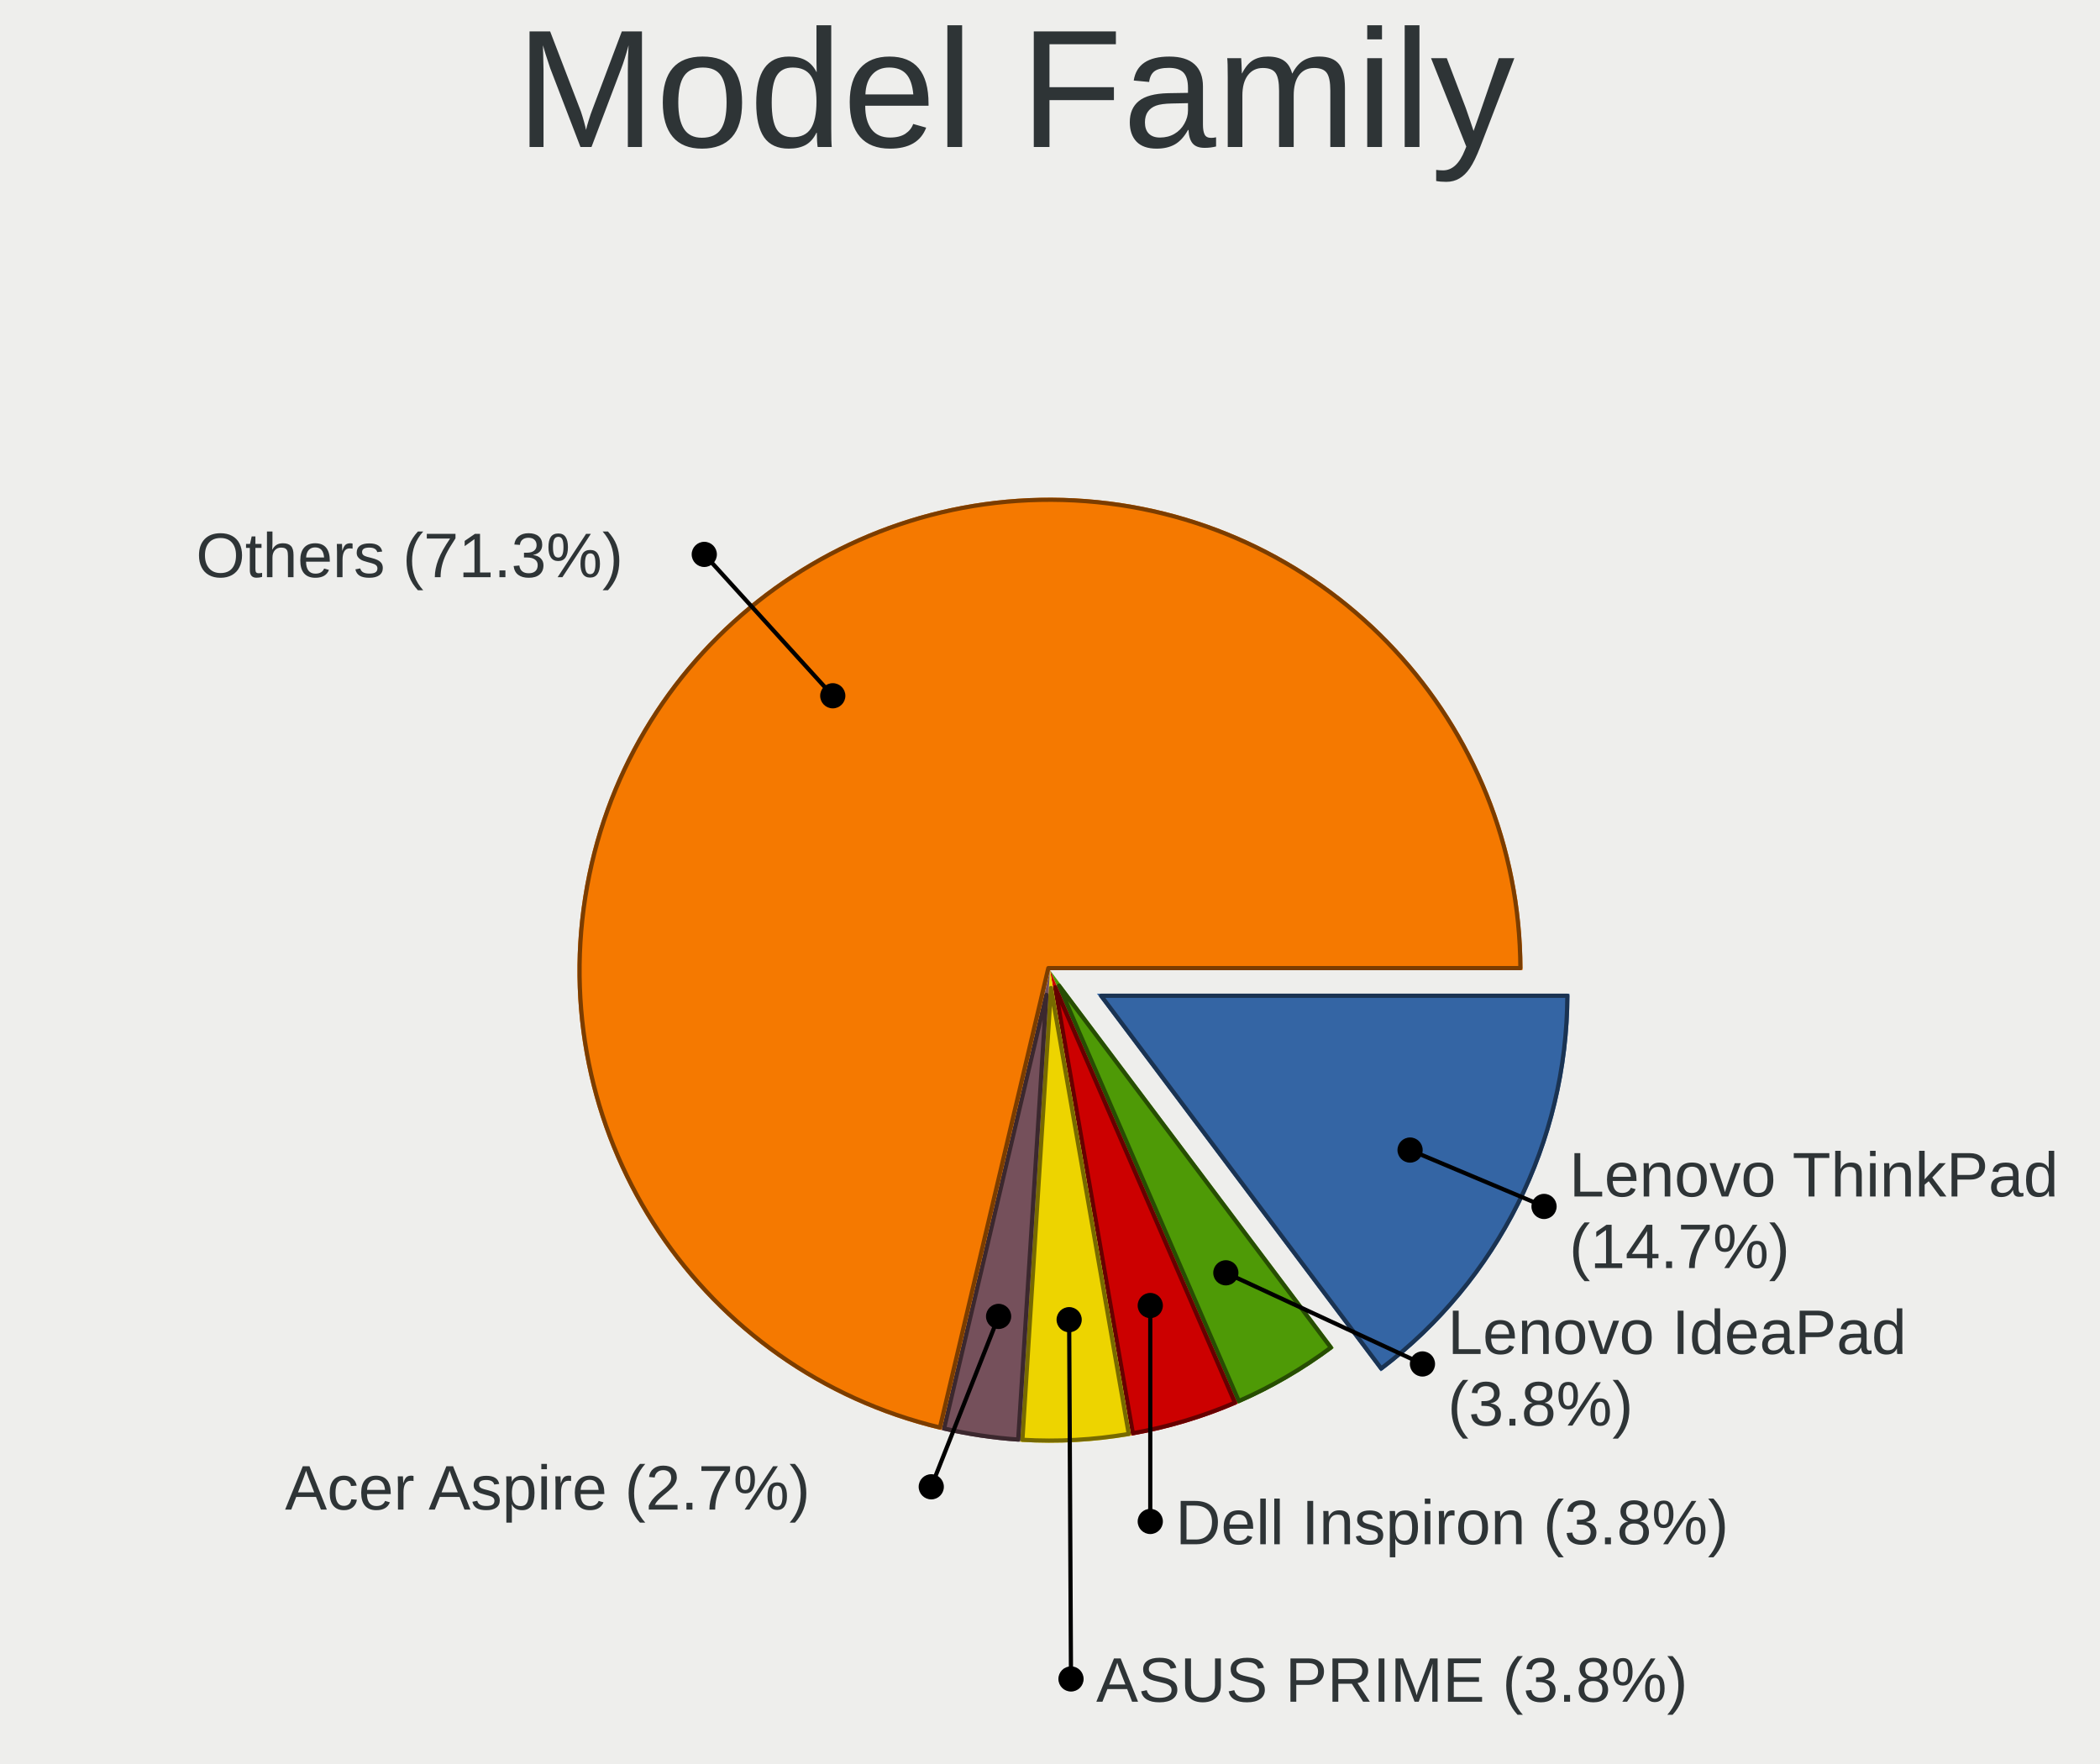
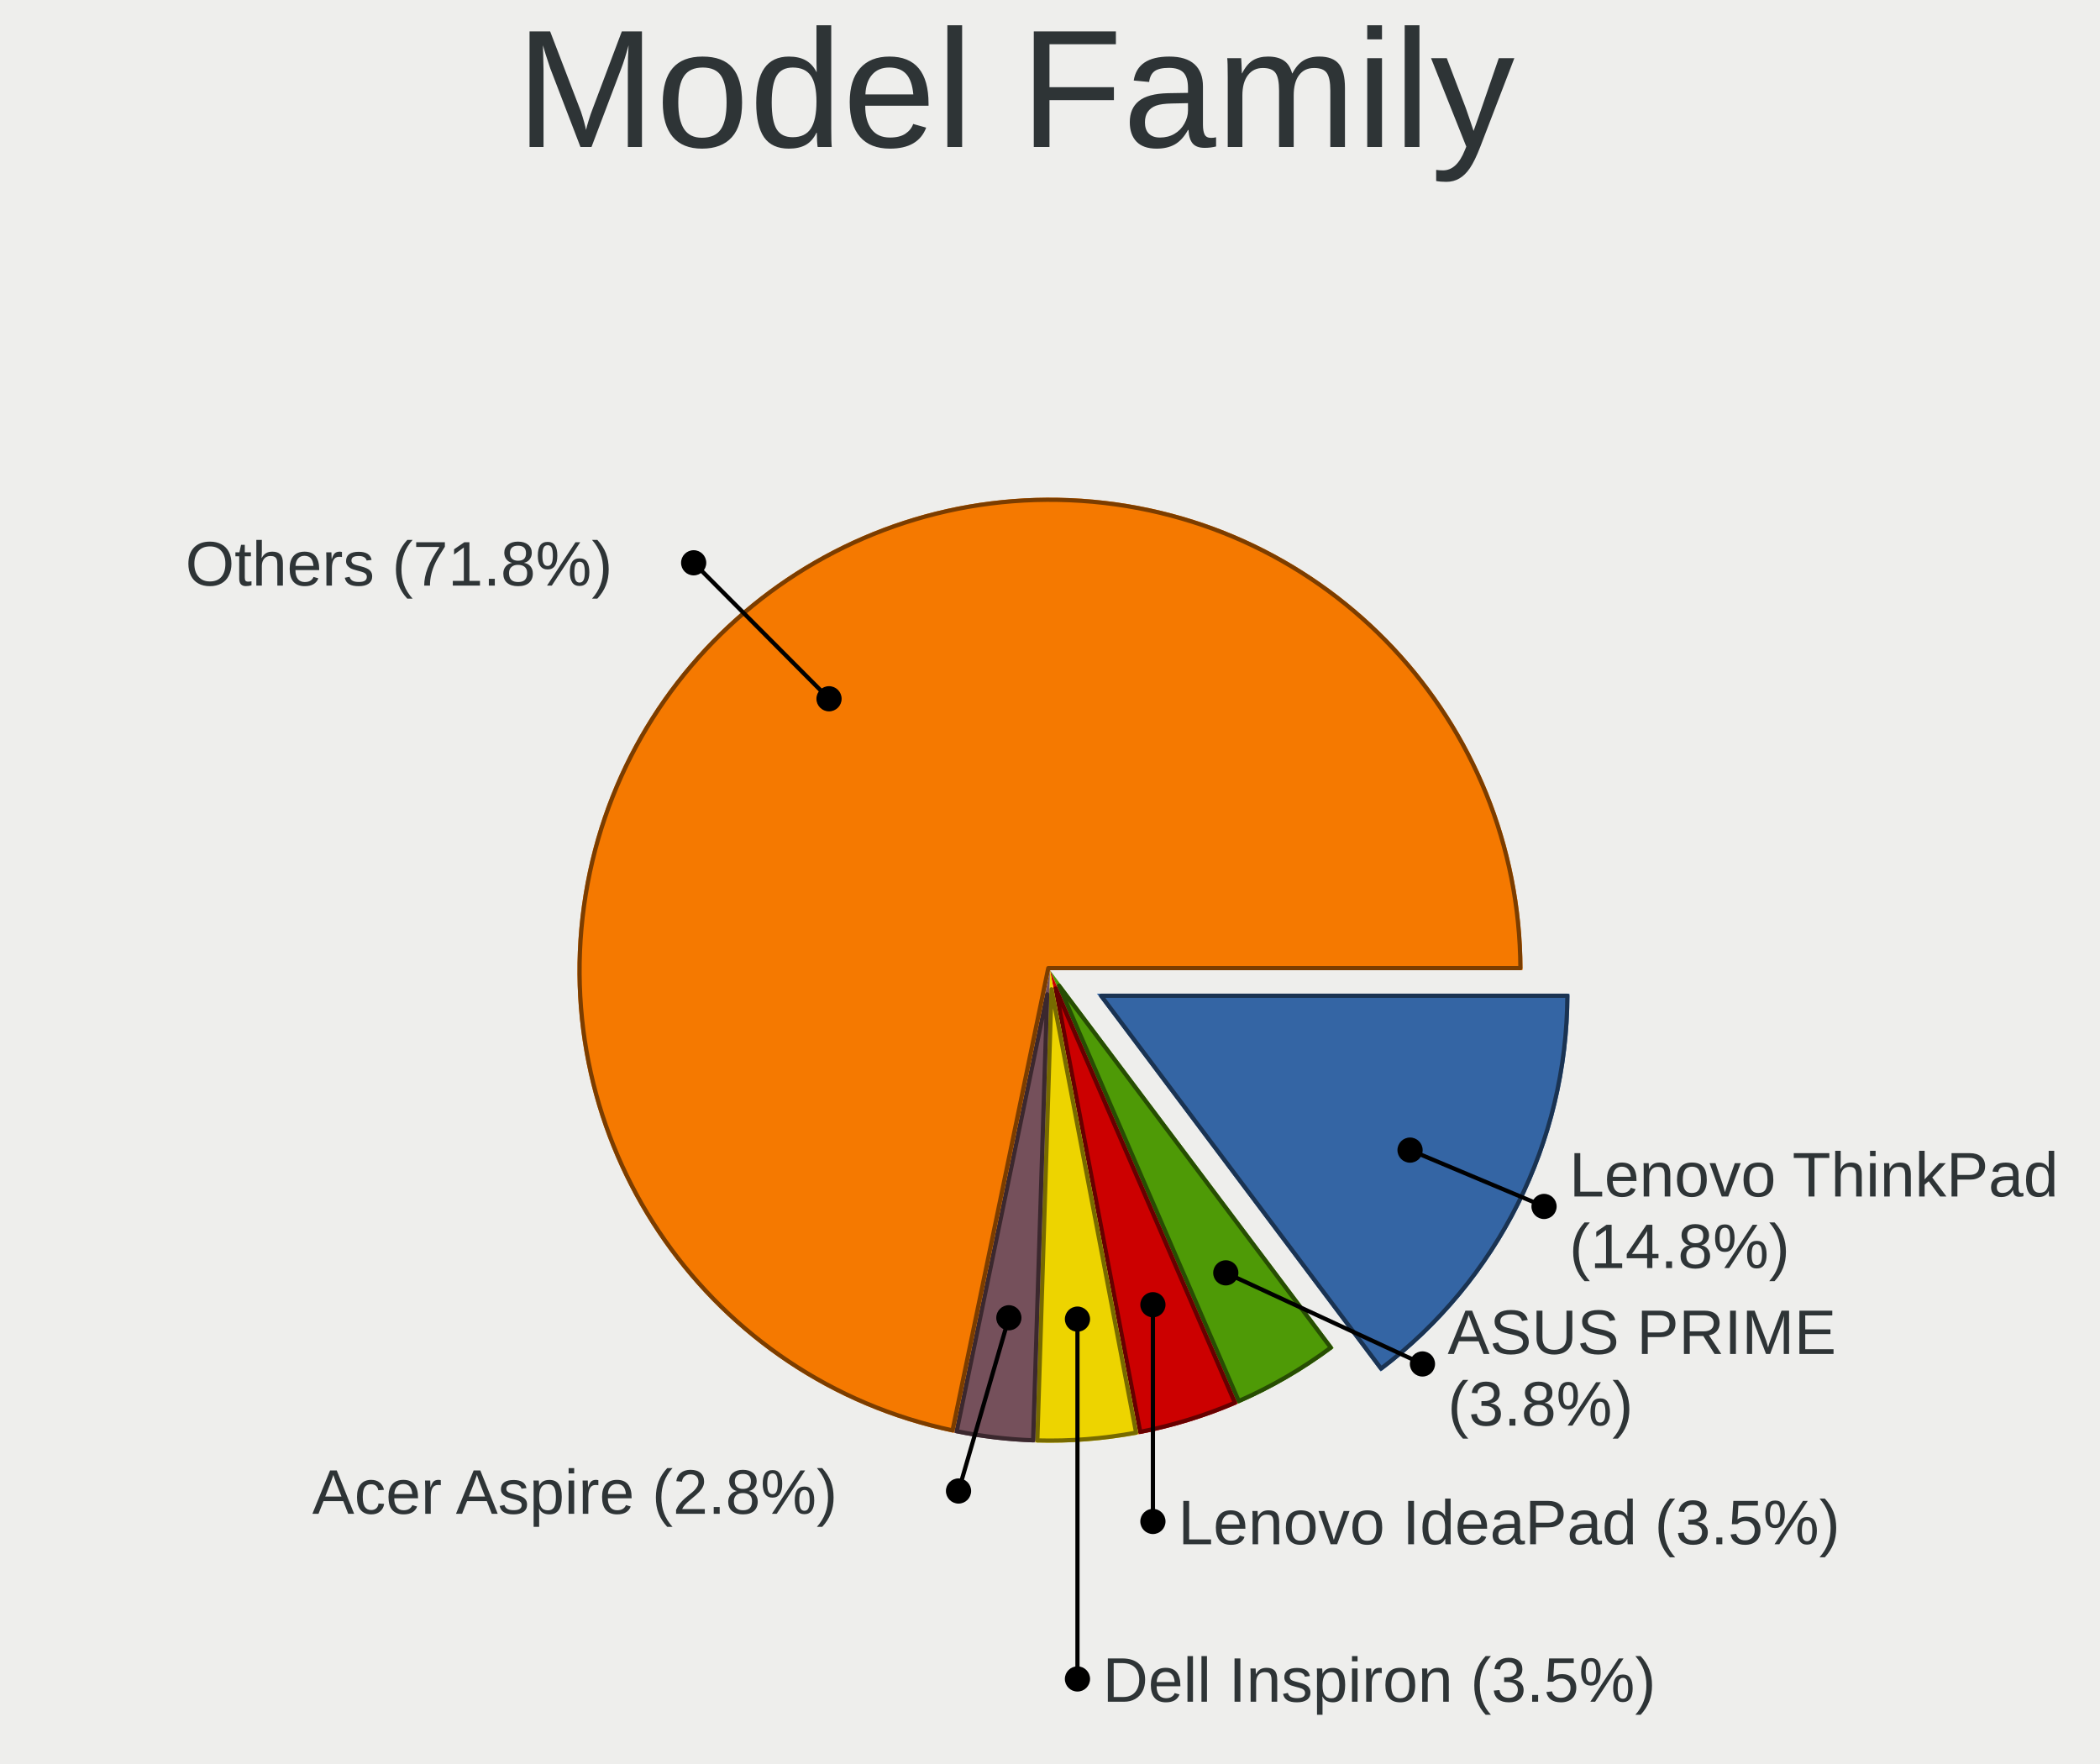
<svg xmlns="http://www.w3.org/2000/svg" width="500" height="420" version="1.0" id="ezcGraph">
  <defs />
  <g id="ezcGraphChart" color-rendering="optimizeQuality" shape-rendering="geometricPrecision" text-rendering="optimizeLegibility">
    <path d=" M 0,420 L 0,0 L 500,0 L 500,420 L 0,420 z " style="fill: #eeeeec; fill-opacity: 1.00; stroke: none;" id="ezcGraphPolygon_1" />
    <path d=" M 0,42 L 0,0 L 500,0 L 500,42 L 0,42 z " style="fill: #000000; fill-opacity: 0.00; stroke: none;" id="ezcGraphPolygon_2" />
-     <path d="M 261.18,236.59 L 373.68,236.59 A 112.50,112.50 0 0,1 328.76,326.53 z" style="fill: #3465a4; fill-opacity: 1.00; stroke: none; cursor: pointer;" id="ezcGraphCircleSector_4" />
-     <path d="M 262.18,237.09 L 373.18,237.09 A 112.00,112.00 0 0,1 328.86,325.83 z" style="fill: none; stroke: #1a3352; stroke-width: 1; stroke-opacity: 1.00; stroke-linecap: round; stroke-linejoin: round;" id="ezcGraphCircleSector_5" />
-     <path d="M 250.00,231.00 L 317.57,320.94 A 112.50,112.50 0 0,1 294.69,334.24 z" style="fill: #4e9a06; fill-opacity: 1.00; stroke: none; cursor: pointer;" id="ezcGraphCircleSector_6" />
-     <path d="M 252.14,234.67 L 316.87,320.85 A 112.00,112.00 0 0,1 294.95,333.59 z" style="fill: none; stroke: #274d03; stroke-width: 1; stroke-opacity: 1.00; stroke-linecap: round; stroke-linejoin: round;" id="ezcGraphCircleSector_7" />
-     <path d="M 250.00,231.00 L 294.69,334.24 A 112.50,112.50 0 0,1 269.33,341.83 z" style="fill: #cc0000; fill-opacity: 1.00; stroke: none; cursor: pointer;" id="ezcGraphCircleSector_8" />
-     <path d="M 251.22,235.07 L 294.03,333.98 A 112.00,112.00 0 0,1 269.73,341.25 z" style="fill: none; stroke: #660000; stroke-width: 1; stroke-opacity: 1.00; stroke-linecap: round; stroke-linejoin: round;" id="ezcGraphCircleSector_9" />
-     <path d="M 250.00,231.00 L 269.33,341.83 A 112.50,112.50 0 0,1 242.90,343.28 z" style="fill: #edd400; fill-opacity: 1.00; stroke: none; cursor: pointer;" id="ezcGraphCircleSector_10" />
-     <path d="M 250.23,235.24 L 268.75,341.42 A 112.00,112.00 0 0,1 243.43,342.81 z" style="fill: none; stroke: #776a00; stroke-width: 1; stroke-opacity: 1.00; stroke-linecap: round; stroke-linejoin: round;" id="ezcGraphCircleSector_11" />
-     <path d="M 250.00,231.00 L 242.90,343.28 A 112.50,112.50 0 0,1 224.18,340.50 z" style="fill: #75505b; fill-opacity: 1.00; stroke: none; cursor: pointer;" id="ezcGraphCircleSector_12" />
-     <path d="M 249.13,236.88 L 242.43,342.75 A 112.00,112.00 0 0,1 224.78,340.12 z" style="fill: none; stroke: #3b282e; stroke-width: 1; stroke-opacity: 1.00; stroke-linecap: round; stroke-linejoin: round;" id="ezcGraphCircleSector_13" />
-     <path d="M 250.00,231.00 L 224.18,340.50 A 112.50,112.50 0 1,1 362.50,231.00 z" style="fill: #f57900; fill-opacity: 1.00; stroke: none;" id="ezcGraphCircleSector_14" />
-     <path d="M 249.60,230.50 L 223.80,339.89 A 112.00,112.00 0 1,1 362.00,230.50 z" style="fill: none; stroke: #7b3d00; stroke-width: 1; stroke-opacity: 1.00; stroke-linecap: round; stroke-linejoin: round;" id="ezcGraphCircleSector_15" />
-     <path d=" M 198.278,165.66 L 167.685,132" style="fill: none; stroke: #000000; stroke-width: 1; stroke-opacity: 1.00; stroke-linecap: round; stroke-linejoin: round;" id="ezcGraphLine_16" />
-     <ellipse cx="198.278" cy="165.66" rx="3" ry="3" style="fill: #000000; fill-opacity: 1.00; stroke: none;" id="ezcGraphCircle_17" />
-     <ellipse cx="167.685" cy="132" rx="3" ry="3" style="fill: #000000; fill-opacity: 1.00; stroke: none;" id="ezcGraphCircle_18" />
-     <path d=" M 237.762,313.43 L 221.729,354" style="fill: none; stroke: #000000; stroke-width: 1; stroke-opacity: 1.00; stroke-linecap: round; stroke-linejoin: round;" id="ezcGraphLine_20" />
-     <ellipse cx="237.762" cy="313.43" rx="3" ry="3" style="fill: #000000; fill-opacity: 1.00; stroke: none;" id="ezcGraphCircle_21" />
-     <ellipse cx="221.729" cy="354" rx="3" ry="3" style="fill: #000000; fill-opacity: 1.00; stroke: none;" id="ezcGraphCircle_22" />
-     <path d=" M 335.733,273.823 L 367.629,287.25" style="fill: none; stroke: #000000; stroke-width: 1; stroke-opacity: 1.00; stroke-linecap: round; stroke-linejoin: round;" id="ezcGraphLine_24" />
-     <ellipse cx="335.733" cy="273.823" rx="3" ry="3" style="fill: #000000; fill-opacity: 1.00; stroke: none;" id="ezcGraphCircle_25" />
+     <path d="M 261.18,236.59 L 373.68,236.59 A 112.50,112.50 0 0,1 328.73,326.55 z" style="fill: #3465a4; fill-opacity: 1.00; stroke: none; cursor: pointer;" id="ezcGraphCircleSector_4" />
+     <path d="M 262.18,237.09 L 373.18,237.09 A 112.00,112.00 0 0,1 328.83,325.85 z" style="fill: none; stroke: #1a3352; stroke-width: 1; stroke-opacity: 1.00; stroke-linecap: round; stroke-linejoin: round;" id="ezcGraphCircleSector_5" />
+     <path d="M 250.00,231.00 L 317.55,320.96 A 112.50,112.50 0 0,1 294.68,334.25 z" style="fill: #4e9a06; fill-opacity: 1.00; stroke: none; cursor: pointer;" id="ezcGraphCircleSector_6" />
+     <path d="M 252.14,234.68 L 316.85,320.86 A 112.00,112.00 0 0,1 294.94,333.59 z" style="fill: none; stroke: #274d03; stroke-width: 1; stroke-opacity: 1.00; stroke-linecap: round; stroke-linejoin: round;" id="ezcGraphCircleSector_7" />
+     <path d="M 250.00,231.00 L 294.68,334.25 A 112.50,112.50 0 0,1 271.08,341.51 z" style="fill: #cc0000; fill-opacity: 1.00; stroke: none; cursor: pointer;" id="ezcGraphCircleSector_8" />
+     <path d="M 251.34,235.36 L 294.02,333.99 A 112.00,112.00 0 0,1 271.48,340.92 z" style="fill: none; stroke: #660000; stroke-width: 1; stroke-opacity: 1.00; stroke-linecap: round; stroke-linejoin: round;" id="ezcGraphCircleSector_9" />
+     <path d="M 250.00,231.00 L 271.08,341.51 A 112.50,112.50 0 0,1 246.47,343.44 z" style="fill: #edd400; fill-opacity: 1.00; stroke: none; cursor: pointer;" id="ezcGraphCircleSector_10" />
+     <path d="M 250.36,235.54 L 270.50,341.11 A 112.00,112.00 0 0,1 246.98,342.96 z" style="fill: none; stroke: #776a00; stroke-width: 1; stroke-opacity: 1.00; stroke-linecap: round; stroke-linejoin: round;" id="ezcGraphCircleSector_11" />
+     <path d="M 250.00,231.00 L 246.47,343.44 A 112.50,112.50 0 0,1 227.19,341.16 z" style="fill: #75505b; fill-opacity: 1.00; stroke: none; cursor: pointer;" id="ezcGraphCircleSector_12" />
+     <path d="M 249.32,236.75 L 245.98,342.93 A 112.00,112.00 0 0,1 227.78,340.77 z" style="fill: none; stroke: #3b282e; stroke-width: 1; stroke-opacity: 1.00; stroke-linecap: round; stroke-linejoin: round;" id="ezcGraphCircleSector_13" />
+     <path d="M 250.00,231.00 L 227.19,341.16 A 112.50,112.50 0 1,1 362.50,231.00 z" style="fill: #f57900; fill-opacity: 1.00; stroke: none;" id="ezcGraphCircleSector_14" />
+     <path d="M 249.59,230.50 L 226.80,340.57 A 112.00,112.00 0 1,1 362.00,230.50 z" style="fill: none; stroke: #7b3d00; stroke-width: 1; stroke-opacity: 1.00; stroke-linecap: round; stroke-linejoin: round;" id="ezcGraphCircleSector_15" />
+     <path d=" M 197.387,166.375 L 165.158,134" style="fill: none; stroke: #000000; stroke-width: 1; stroke-opacity: 1.00; stroke-linecap: round; stroke-linejoin: round;" id="ezcGraphLine_16" />
+     <ellipse cx="197.387" cy="166.375" rx="3" ry="3" style="fill: #000000; fill-opacity: 1.00; stroke: none;" id="ezcGraphCircle_17" />
+     <ellipse cx="165.158" cy="134" rx="3" ry="3" style="fill: #000000; fill-opacity: 1.00; stroke: none;" id="ezcGraphCircle_18" />
+     <path d=" M 240.205,313.756 L 228.22,355" style="fill: none; stroke: #000000; stroke-width: 1; stroke-opacity: 1.00; stroke-linecap: round; stroke-linejoin: round;" id="ezcGraphLine_20" />
+     <ellipse cx="240.205" cy="313.756" rx="3" ry="3" style="fill: #000000; fill-opacity: 1.00; stroke: none;" id="ezcGraphCircle_21" />
+     <ellipse cx="228.22" cy="355" rx="3" ry="3" style="fill: #000000; fill-opacity: 1.00; stroke: none;" id="ezcGraphCircle_22" />
+     <path d=" M 335.727,273.836 L 367.629,287.25" style="fill: none; stroke: #000000; stroke-width: 1; stroke-opacity: 1.00; stroke-linecap: round; stroke-linejoin: round;" id="ezcGraphLine_24" />
+     <ellipse cx="335.727" cy="273.836" rx="3" ry="3" style="fill: #000000; fill-opacity: 1.00; stroke: none;" id="ezcGraphCircle_25" />
    <ellipse cx="367.629" cy="287.25" rx="3" ry="3" style="fill: #000000; fill-opacity: 1.00; stroke: none;" id="ezcGraphCircle_26" />
-     <path d=" M 291.869,303.051 L 338.68,324.75" style="fill: none; stroke: #000000; stroke-width: 1; stroke-opacity: 1.00; stroke-linecap: round; stroke-linejoin: round;" id="ezcGraphLine_28" />
-     <ellipse cx="291.869" cy="303.051" rx="3" ry="3" style="fill: #000000; fill-opacity: 1.00; stroke: none;" id="ezcGraphCircle_29" />
+     <path d=" M 291.856,303.06 L 338.68,324.75" style="fill: none; stroke: #000000; stroke-width: 1; stroke-opacity: 1.00; stroke-linecap: round; stroke-linejoin: round;" id="ezcGraphLine_28" />
+     <ellipse cx="291.856" cy="303.06" rx="3" ry="3" style="fill: #000000; fill-opacity: 1.00; stroke: none;" id="ezcGraphCircle_29" />
    <ellipse cx="338.68" cy="324.75" rx="3" ry="3" style="fill: #000000; fill-opacity: 1.00; stroke: none;" id="ezcGraphCircle_30" />
-     <path d=" M 273.875,310.84 L 273.875,362.25" style="fill: none; stroke: #000000; stroke-width: 1; stroke-opacity: 1.00; stroke-linecap: round; stroke-linejoin: round;" id="ezcGraphLine_32" />
-     <ellipse cx="273.875" cy="310.84" rx="3" ry="3" style="fill: #000000; fill-opacity: 1.00; stroke: none;" id="ezcGraphCircle_33" />
-     <ellipse cx="273.875" cy="362.25" rx="3" ry="3" style="fill: #000000; fill-opacity: 1.00; stroke: none;" id="ezcGraphCircle_34" />
-     <path d=" M 254.56,314.209 L 255,399.75" style="fill: none; stroke: #000000; stroke-width: 1; stroke-opacity: 1.00; stroke-linecap: round; stroke-linejoin: round;" id="ezcGraphLine_36" />
-     <ellipse cx="254.56" cy="314.209" rx="3" ry="3" style="fill: #000000; fill-opacity: 1.00; stroke: none;" id="ezcGraphCircle_37" />
-     <ellipse cx="255" cy="399.75" rx="3" ry="3" style="fill: #000000; fill-opacity: 1.00; stroke: none;" id="ezcGraphCircle_38" />
+     <path d=" M 274.503,310.649 L 274.503,362.25" style="fill: none; stroke: #000000; stroke-width: 1; stroke-opacity: 1.00; stroke-linecap: round; stroke-linejoin: round;" id="ezcGraphLine_32" />
+     <ellipse cx="274.503" cy="310.649" rx="3" ry="3" style="fill: #000000; fill-opacity: 1.00; stroke: none;" id="ezcGraphCircle_33" />
+     <ellipse cx="274.503" cy="362.25" rx="3" ry="3" style="fill: #000000; fill-opacity: 1.00; stroke: none;" id="ezcGraphCircle_34" />
+     <path d=" M 256.538,314.076 L 256.538,399.75" style="fill: none; stroke: #000000; stroke-width: 1; stroke-opacity: 1.00; stroke-linecap: round; stroke-linejoin: round;" id="ezcGraphLine_36" />
+     <ellipse cx="256.538" cy="314.076" rx="3" ry="3" style="fill: #000000; fill-opacity: 1.00; stroke: none;" id="ezcGraphCircle_37" />
+     <ellipse cx="256.538" cy="399.75" rx="3" ry="3" style="fill: #000000; fill-opacity: 1.00; stroke: none;" id="ezcGraphCircle_38" />
    <g id="ezcGraphTextBox_3">
      <path d=" M 122.3,42 L 122.3,0.5 L 378.2,0.5 L 378.2,42 L 122.3,42 z " style="fill: #ffffff; fill-opacity: 0.00; stroke: none;" id="ezcGraphPolygon_40" />
      <text id="ezcGraphTextBox_3_text" x="122.8" text-length="254.4px" y="35" style="font-size: 40px; font-family: 'Arial'; fill: #2e3436; fill-opacity: 1.00; stroke: none;">Model Family</text>
    </g>
    <g id="ezcGraphTextBox_19">
-       <path d=" M 46.175,140.75 L 46.175,123.75 L 162.685,123.75 L 162.685,140.75 L 46.175,140.75 z " style="fill: #ffffff; fill-opacity: 0.00; stroke: none;" id="ezcGraphPolygon_41" />
-       <text id="ezcGraphTextBox_19_text" x="46.675" text-length="115.01px" y="137.425" style="font-size: 15px; font-family: 'Arial'; fill: #2e3436; fill-opacity: 1.00; stroke: none;">Others (71.3%)</text>
+       <path d=" M 43.648,142.75 L 43.648,125.75 L 160.158,125.75 L 160.158,142.75 L 43.648,142.75 z " style="fill: #ffffff; fill-opacity: 0.00; stroke: none;" id="ezcGraphPolygon_41" />
+       <text id="ezcGraphTextBox_19_text" x="44.148" text-length="115.01px" y="139.425" style="font-size: 15px; font-family: 'Arial'; fill: #2e3436; fill-opacity: 1.00; stroke: none;">Others (71.8%)</text>
    </g>
    <g id="ezcGraphTextBox_23" style=" cursor: pointer;">
-       <path d=" M 67.359,362.75 L 67.359,345.75 L 216.729,345.75 L 216.729,362.75 L 67.359,362.75 z " style="fill: #ffffff; fill-opacity: 0.00; stroke: none;" id="ezcGraphPolygon_42" />
-       <text id="ezcGraphTextBox_23_text" x="67.859" text-length="147.87px" y="359.425" style="font-size: 15px; font-family: 'Arial'; fill: #2e3436; fill-opacity: 1.00; stroke: none;">Acer Aspire (2.7%)</text>
+       <path d=" M 73.85,363.75 L 73.85,346.75 L 223.22,346.75 L 223.22,363.75 L 73.85,363.75 z " style="fill: #ffffff; fill-opacity: 0.00; stroke: none;" id="ezcGraphPolygon_42" />
+       <text id="ezcGraphTextBox_23_text" x="74.35" text-length="147.87px" y="360.425" style="font-size: 15px; font-family: 'Arial'; fill: #2e3436; fill-opacity: 1.00; stroke: none;">Acer Aspire (2.8%)</text>
    </g>
    <g id="ezcGraphTextBox_27" style=" cursor: pointer;">
      <path d=" M 373.129,303.8 L 373.129,271.2 L 497.854,271.2 L 497.854,303.8 L 373.129,303.8 z " style="fill: #ffffff; fill-opacity: 0.00; stroke: none;" id="ezcGraphPolygon_43" />
      <text id="ezcGraphTextBox_27_text" x="373.629" text-length="123.225px" y="284.875" style="font-size: 15px; font-family: 'Arial'; fill: #2e3436; fill-opacity: 1.00; stroke: none;">Lenovo ThinkPad</text>
-       <text id="ezcGraphTextBox_27_text" x="373.629" text-length="57.505px" y="301.925" style="font-size: 15px; font-family: 'Arial'; fill: #2e3436; fill-opacity: 1.00; stroke: none;">(14.7%)</text>
+       <text id="ezcGraphTextBox_27_text" x="373.629" text-length="57.505px" y="301.925" style="font-size: 15px; font-family: 'Arial'; fill: #2e3436; fill-opacity: 1.00; stroke: none;">(14.8%)</text>
    </g>
    <g id="ezcGraphTextBox_31" style=" cursor: pointer;">
-       <path d=" M 344.18,341.3 L 344.18,308.7 L 460.69,308.7 L 460.69,341.3 L 344.18,341.3 z " style="fill: #ffffff; fill-opacity: 0.00; stroke: none;" id="ezcGraphPolygon_44" />
-       <text id="ezcGraphTextBox_31_text" x="344.68" text-length="115.01px" y="322.375" style="font-size: 15px; font-family: 'Arial'; fill: #2e3436; fill-opacity: 1.00; stroke: none;">Lenovo IdeaPad</text>
+       <path d=" M 344.18,341.3 L 344.18,308.7 L 427.83,308.7 L 427.83,341.3 L 344.18,341.3 z " style="fill: #ffffff; fill-opacity: 0.00; stroke: none;" id="ezcGraphPolygon_44" />
+       <text id="ezcGraphTextBox_31_text" x="344.68" text-length="82.15px" y="322.375" style="font-size: 15px; font-family: 'Arial'; fill: #2e3436; fill-opacity: 1.00; stroke: none;">ASUS PRIME</text>
      <text id="ezcGraphTextBox_31_text" x="344.68" text-length="49.29px" y="339.425" style="font-size: 15px; font-family: 'Arial'; fill: #2e3436; fill-opacity: 1.00; stroke: none;">(3.8%)</text>
    </g>
    <g id="ezcGraphTextBox_35" style=" cursor: pointer;">
-       <path d=" M 279.375,371 L 279.375,354 L 445.175,354 L 445.175,371 L 279.375,371 z " style="fill: #ffffff; fill-opacity: 0.00; stroke: none;" id="ezcGraphPolygon_45" />
-       <text id="ezcGraphTextBox_35_text" x="279.875" text-length="164.3px" y="367.675" style="font-size: 15px; font-family: 'Arial'; fill: #2e3436; fill-opacity: 1.00; stroke: none;">Dell Inspiron (3.8%)</text>
+       <path d=" M 280.003,371 L 280.003,354 L 454.018,354 L 454.018,371 L 280.003,371 z " style="fill: #ffffff; fill-opacity: 0.00; stroke: none;" id="ezcGraphPolygon_45" />
+       <text id="ezcGraphTextBox_35_text" x="280.503" text-length="172.515px" y="367.675" style="font-size: 15px; font-family: 'Arial'; fill: #2e3436; fill-opacity: 1.00; stroke: none;">Lenovo IdeaPad (3.5%)</text>
    </g>
    <g id="ezcGraphTextBox_39" style=" cursor: pointer;">
-       <path d=" M 260.5,408.5 L 260.5,391.5 L 401.655,391.5 L 401.655,408.5 L 260.5,408.5 z " style="fill: #ffffff; fill-opacity: 0.00; stroke: none;" id="ezcGraphPolygon_46" />
-       <text id="ezcGraphTextBox_39_text" x="261" text-length="139.655px" y="405.175" style="font-size: 15px; font-family: 'Arial'; fill: #2e3436; fill-opacity: 1.00; stroke: none;">ASUS PRIME (3.8%)</text>
+       <path d=" M 262.038,408.5 L 262.038,391.5 L 427.838,391.5 L 427.838,408.5 L 262.038,408.5 z " style="fill: #ffffff; fill-opacity: 0.00; stroke: none;" id="ezcGraphPolygon_46" />
+       <text id="ezcGraphTextBox_39_text" x="262.538" text-length="164.3px" y="405.175" style="font-size: 15px; font-family: 'Arial'; fill: #2e3436; fill-opacity: 1.00; stroke: none;">Dell Inspiron (3.5%)</text>
    </g>
  </g>
</svg>
